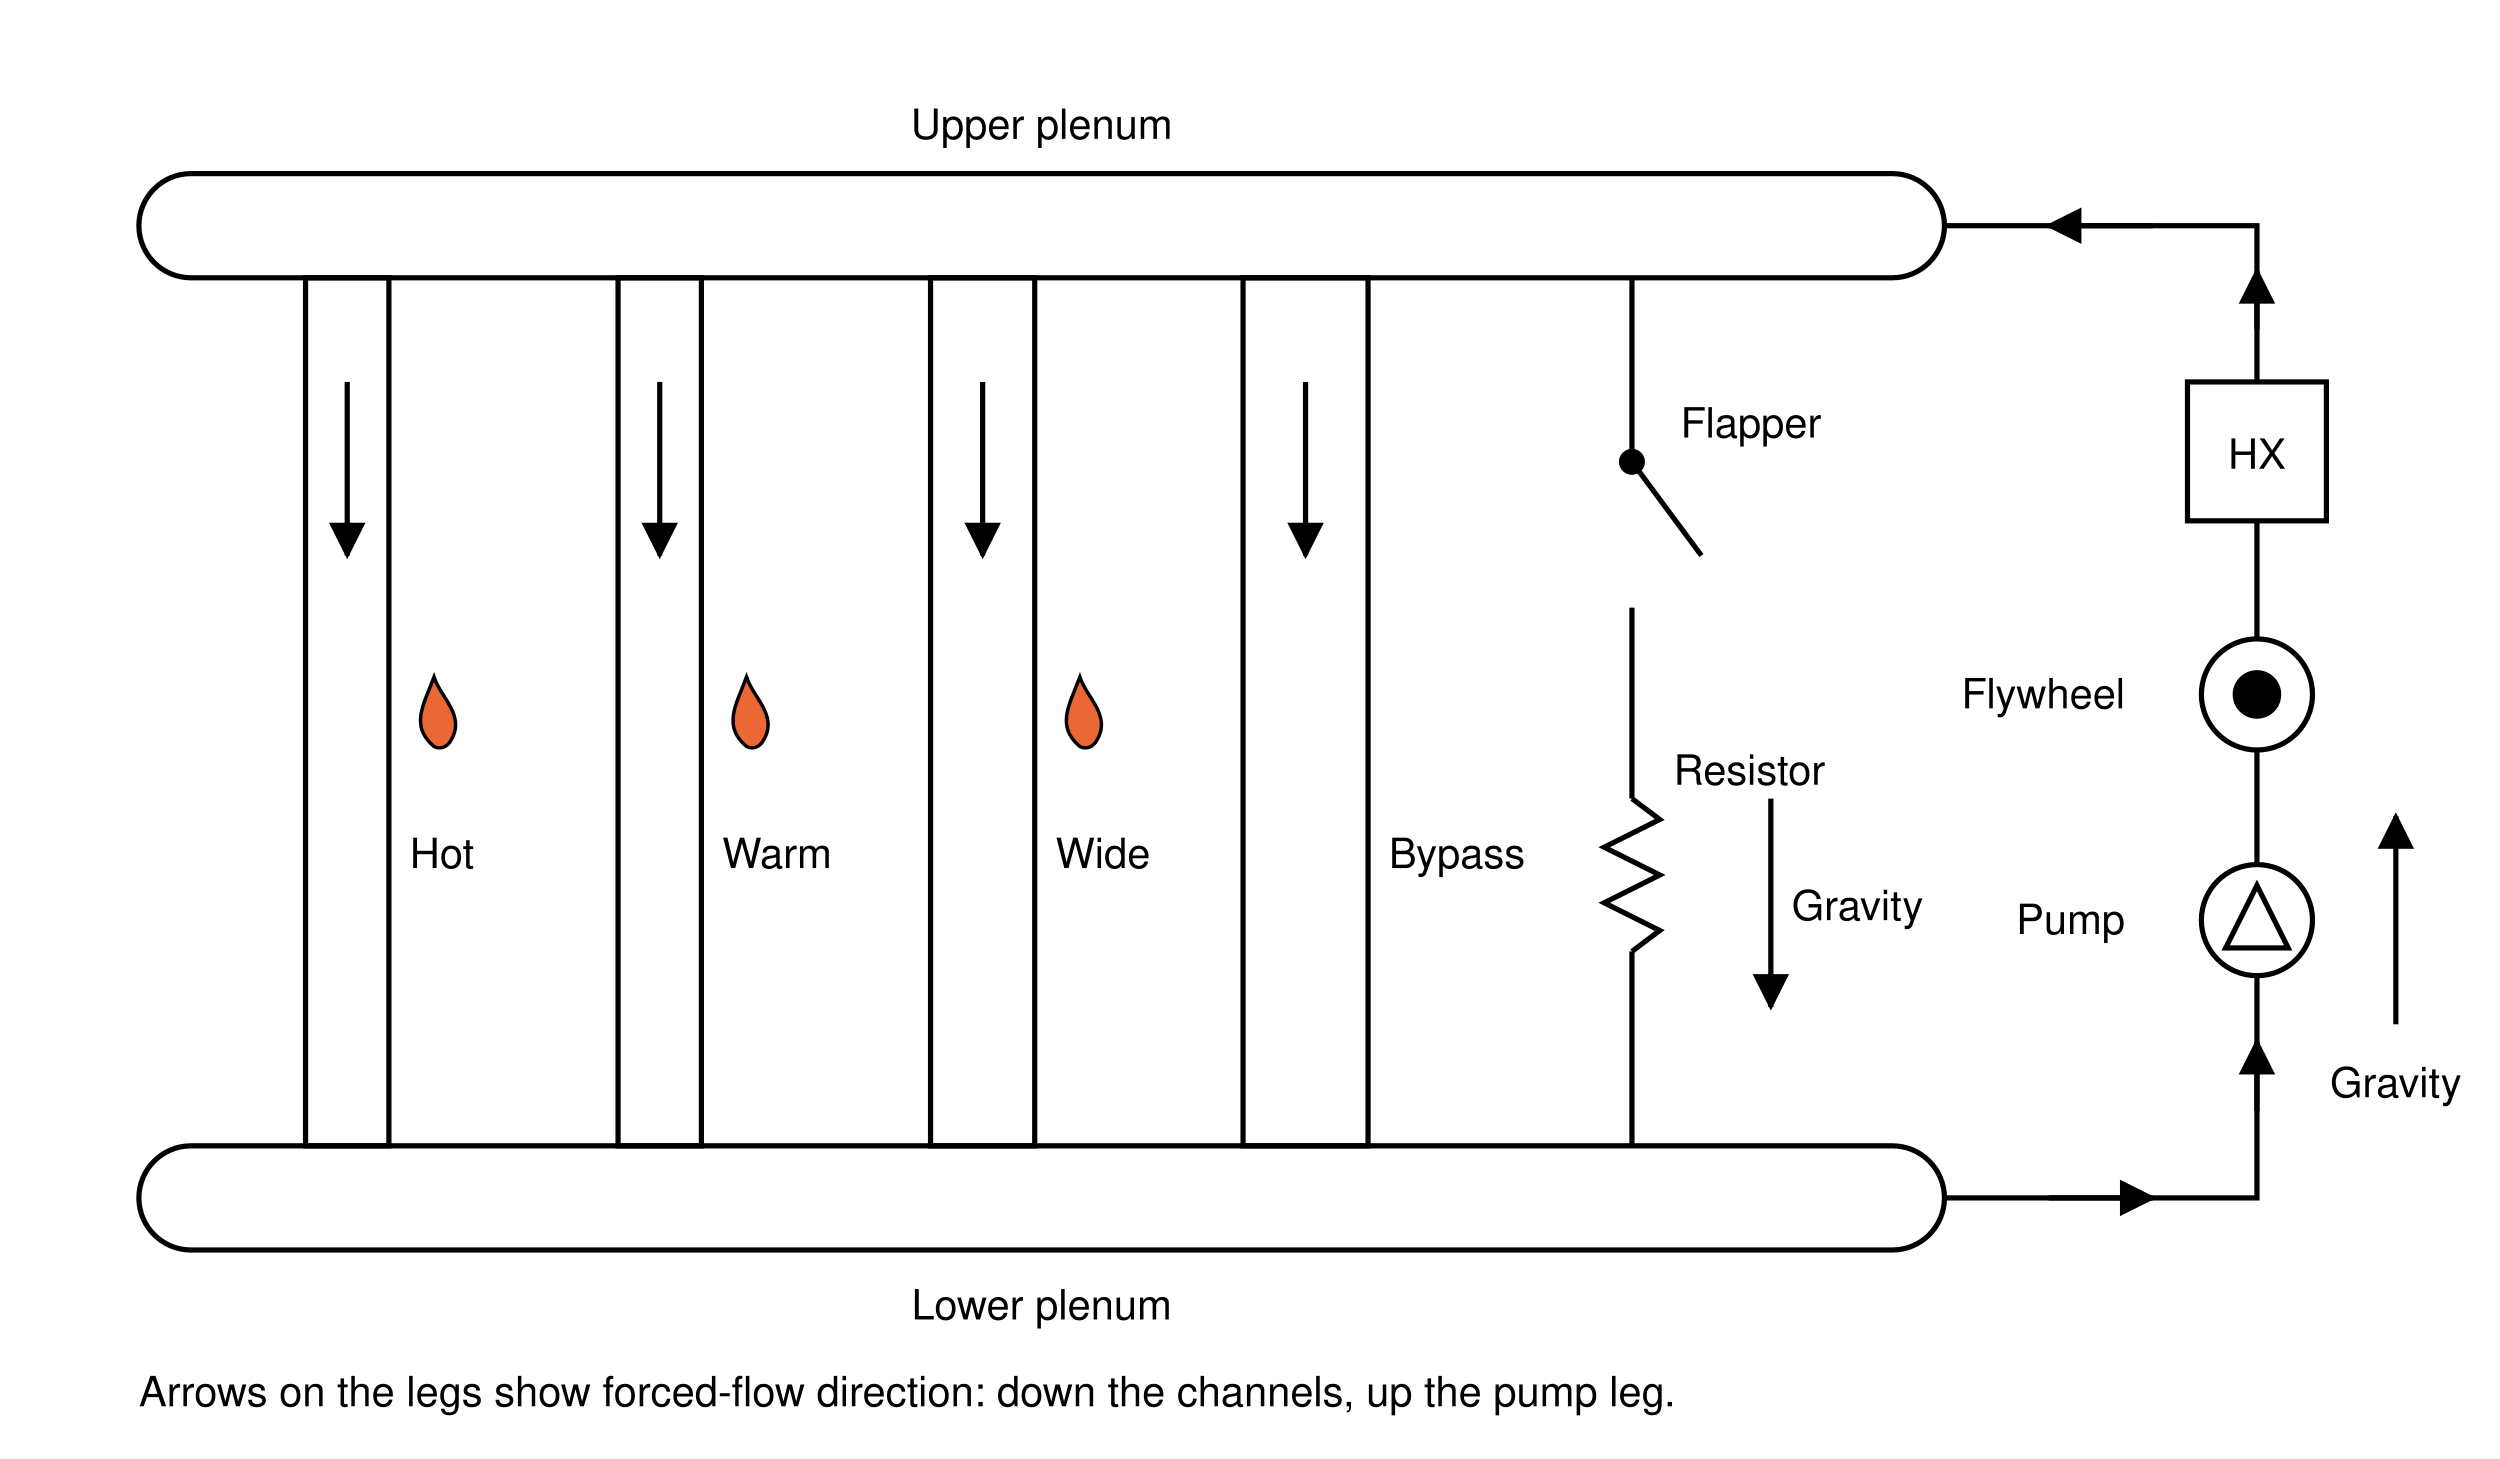
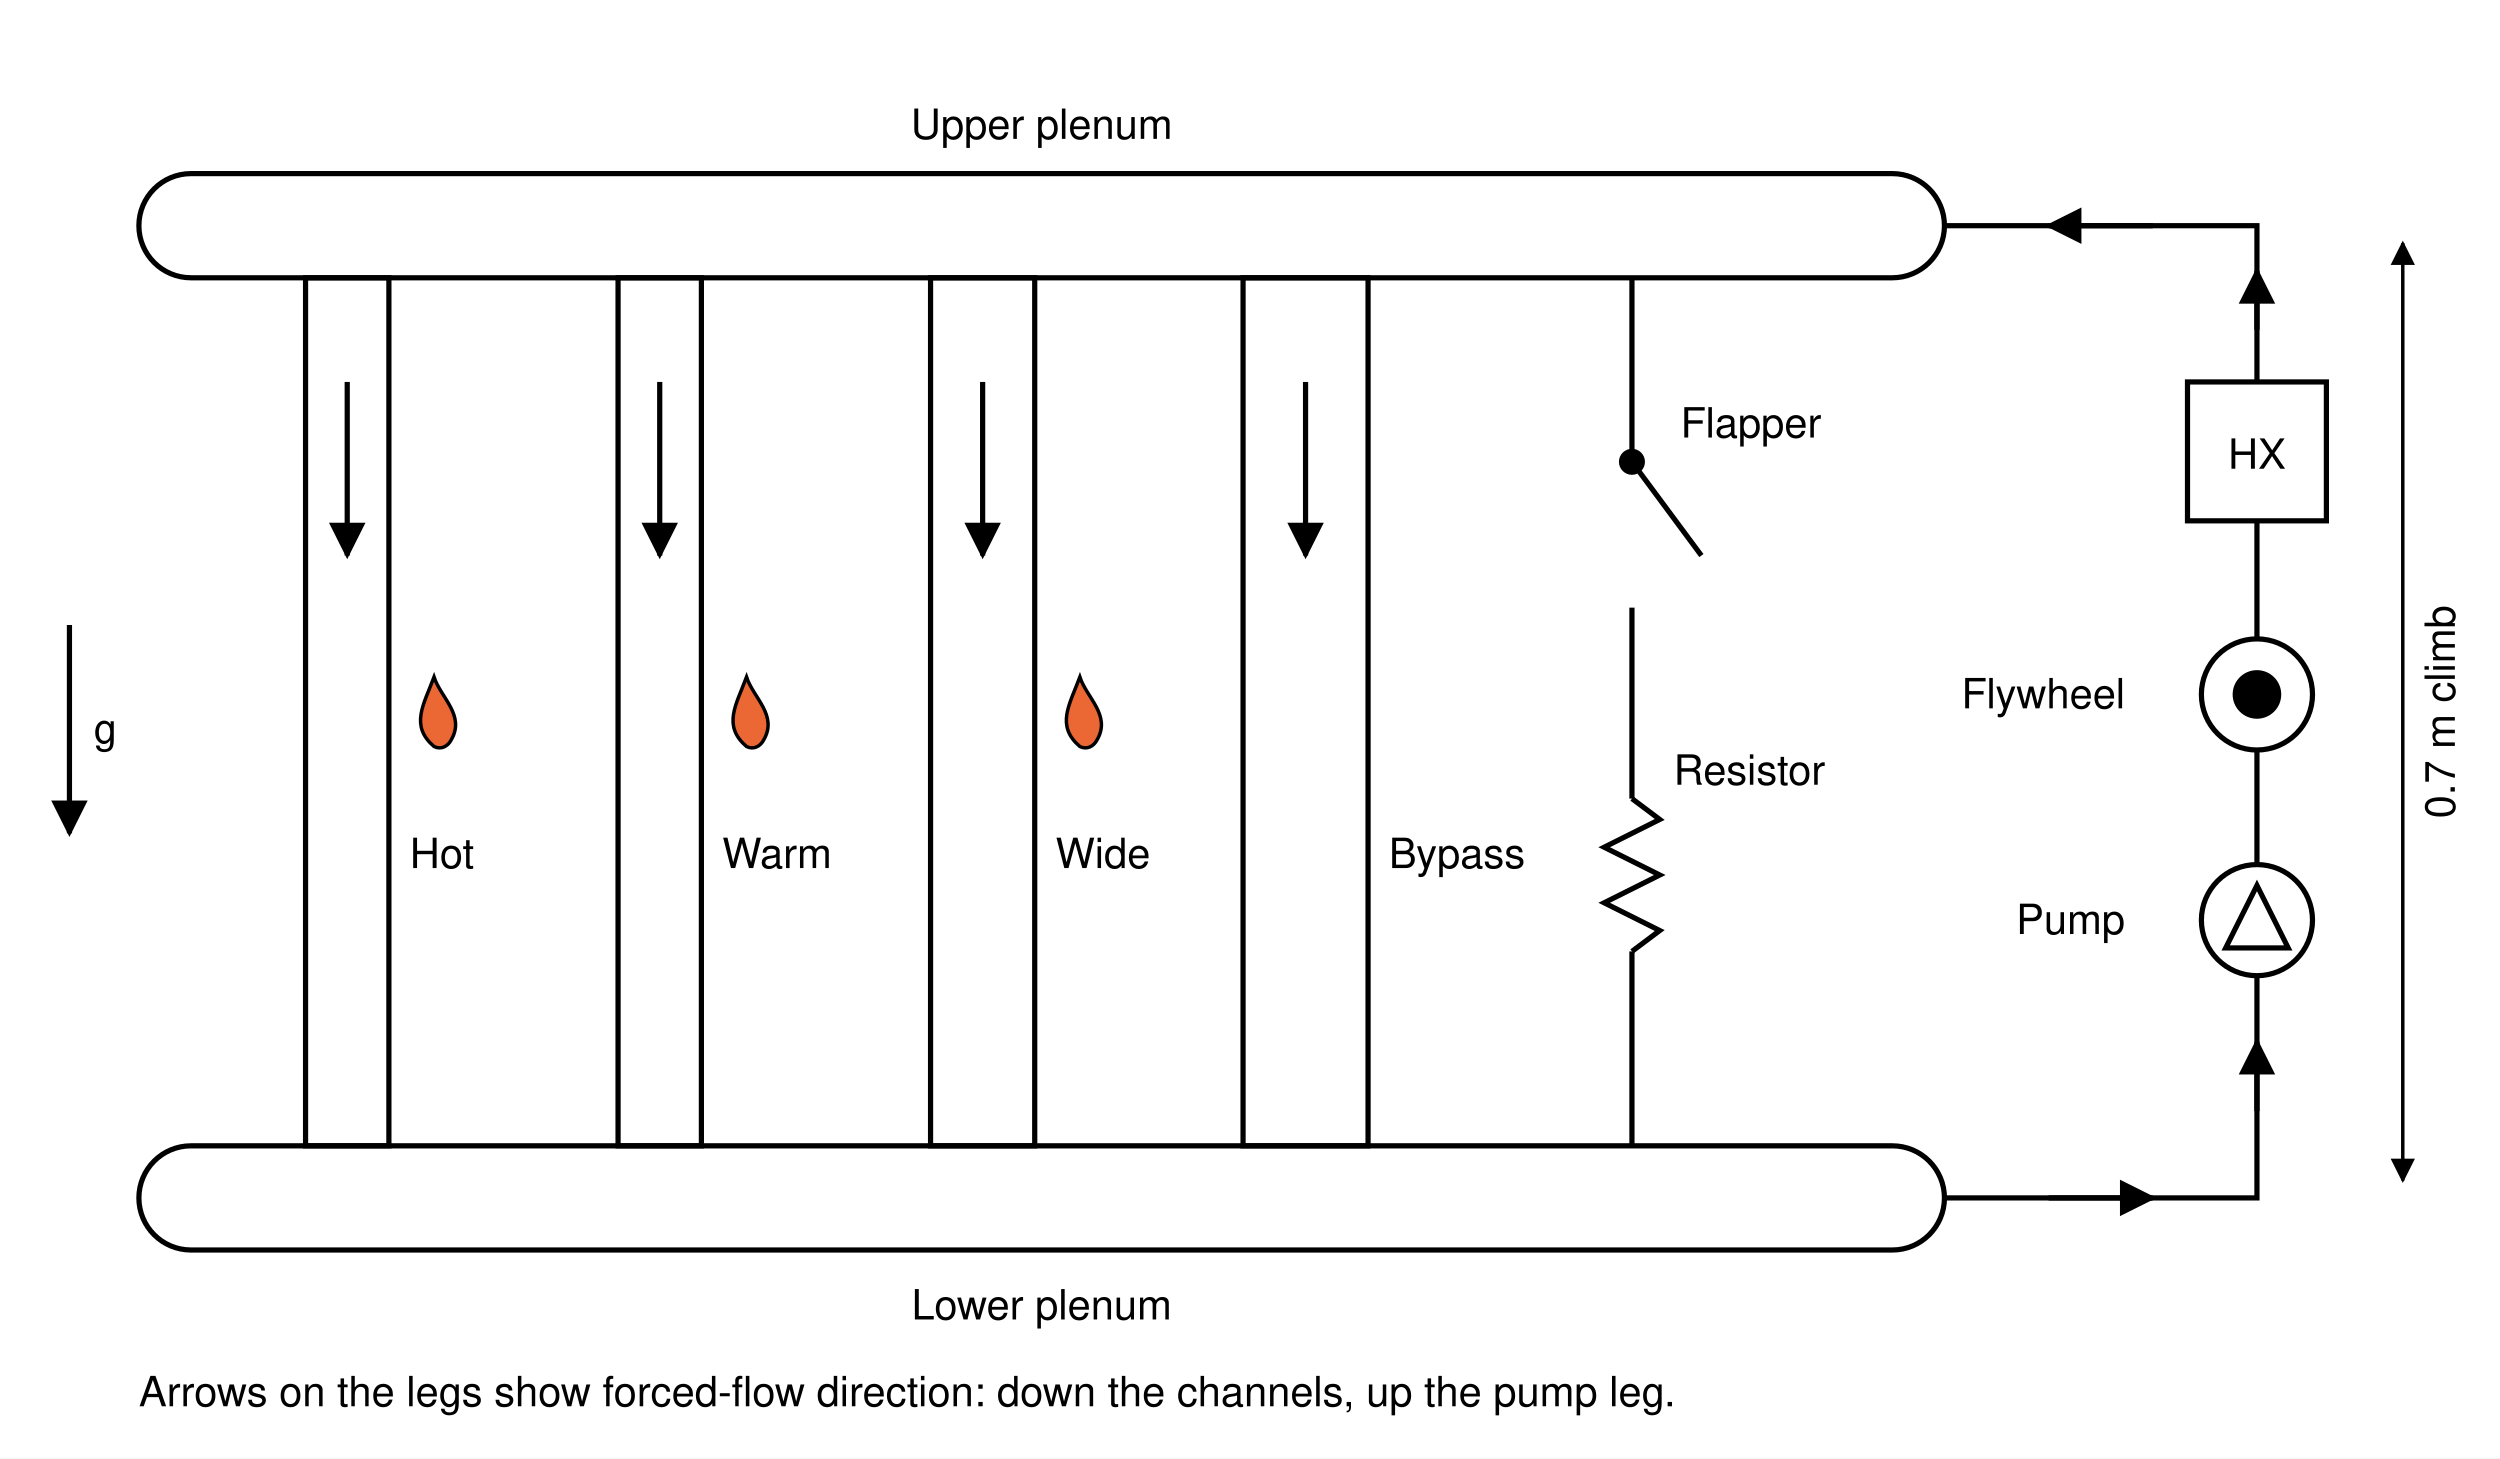
<svg xmlns="http://www.w3.org/2000/svg" width="720" height="420" viewBox="0 0 720 420" font-family="Helvetica, Arial, sans-serif" font-size="12">
  <defs>
    <marker id="arr" viewBox="0 0 10 10" refX="9" refY="5" markerWidth="7" markerHeight="7" orient="auto-start-reverse">
      <path d="M0,0 L10,5 L0,10 z" fill="#000" />
    </marker>
    <g id="flame">
      <path d="M0,0 C-7,-6 -3,-12 0,-20 C2,-14 9,-9 5,-2 C4,0 2,1 0,0 z" fill="#eb6834" stroke="#000" stroke-width="1" />
    </g>
  </defs>
  <rect width="720" height="420" fill="#fff" />
  <g fill="none" stroke="#000" stroke-width="1.5">
    <rect x="40" y="50" width="520" height="30" rx="15" />
    <rect x="40" y="330" width="520" height="30" rx="15" />
    <rect x="88" y="80" width="24" height="250" />
    <rect x="178" y="80" width="24" height="250" />
    <rect x="268" y="80" width="30" height="250" />
    <rect x="358" y="80" width="36" height="250" />
    <line x1="100" y1="110" x2="100" y2="160" marker-end="url(#arr)" />
    <line x1="190" y1="110" x2="190" y2="160" marker-end="url(#arr)" />
    <line x1="283" y1="110" x2="283" y2="160" marker-end="url(#arr)" />
    <line x1="376" y1="110" x2="376" y2="160" marker-end="url(#arr)" />
    <line x1="470" y1="80" x2="470" y2="130" />
    <circle cx="470" cy="133" r="3" fill="#000" />
    <line x1="470" y1="133" x2="490" y2="160" />
    <line x1="470" y1="175" x2="470" y2="230" />
    <polyline points="470,230 478,236 462,244 478,252 462,260 478,268 470,274" />
    <line x1="470" y1="274" x2="470" y2="330" />
    <path d="M560,345 H650 V65 H560" />
    <line x1="650" y1="320" x2="650" y2="300" marker-end="url(#arr)" />
    <line x1="650" y1="95" x2="650" y2="78" marker-end="url(#arr)" />
    <line x1="590" y1="345" x2="620" y2="345" marker-end="url(#arr)" />
    <line x1="620" y1="65" x2="590" y2="65" marker-end="url(#arr)" />
-     <line x1="510" y1="230" x2="510" y2="290" marker-end="url(#arr)" />
-     <line x1="690" y1="295" x2="690" y2="235" marker-end="url(#arr)" />
+     <line x1="20" y1="180" x2="20" y2="240" marker-end="url(#arr)" />
+     <line x1="692" y1="340" x2="692" y2="70" stroke-width="1" marker-start="url(#arr)" marker-end="url(#arr)" />
  </g>
  <rect x="630" y="110" width="40" height="40" fill="#fff" stroke="#000" stroke-width="1.5" />
  <circle cx="650" cy="200" r="16" fill="#fff" stroke="#000" stroke-width="1.5" />
  <circle cx="650" cy="200" r="7" fill="#000" />
  <circle cx="650" cy="265" r="16" fill="#fff" stroke="#000" stroke-width="1.5" />
  <path d="M641,273 L650,255 L659,273 z" fill="none" stroke="#000" stroke-width="1.5" />
  <use href="#flame" x="125" y="215" />
  <use href="#flame" x="215" y="215" />
  <use href="#flame" x="311" y="215" />
  <g fill="#000">
    <text x="300" y="40" text-anchor="middle">Upper plenum</text>
    <text x="300" y="380" text-anchor="middle">Lower plenum</text>
    <text x="118" y="250">Hot</text>
    <text x="208" y="250">Warm</text>
    <text x="304" y="250">Wide</text>
    <text x="400" y="250">Bypass</text>
    <text x="484" y="126">Flapper</text>
    <text x="482" y="226">Resistor</text>
-     <text x="516" y="265">Gravity</text>
+     <text x="27" y="214">g</text>
    <text x="650" y="135" text-anchor="middle">HX</text>
    <text x="612" y="204" text-anchor="end">Flywheel</text>
    <text x="612" y="269" text-anchor="end">Pump</text>
-     <text x="690" y="316" text-anchor="middle">Gravity</text>
+     <text x="707" y="205" text-anchor="middle" transform="rotate(-90 707 205)">0.7 m climb</text>
    <text x="40" y="405">Arrows on the legs show forced-flow direction: down the channels, up the pump leg.</text>
  </g>
</svg>
